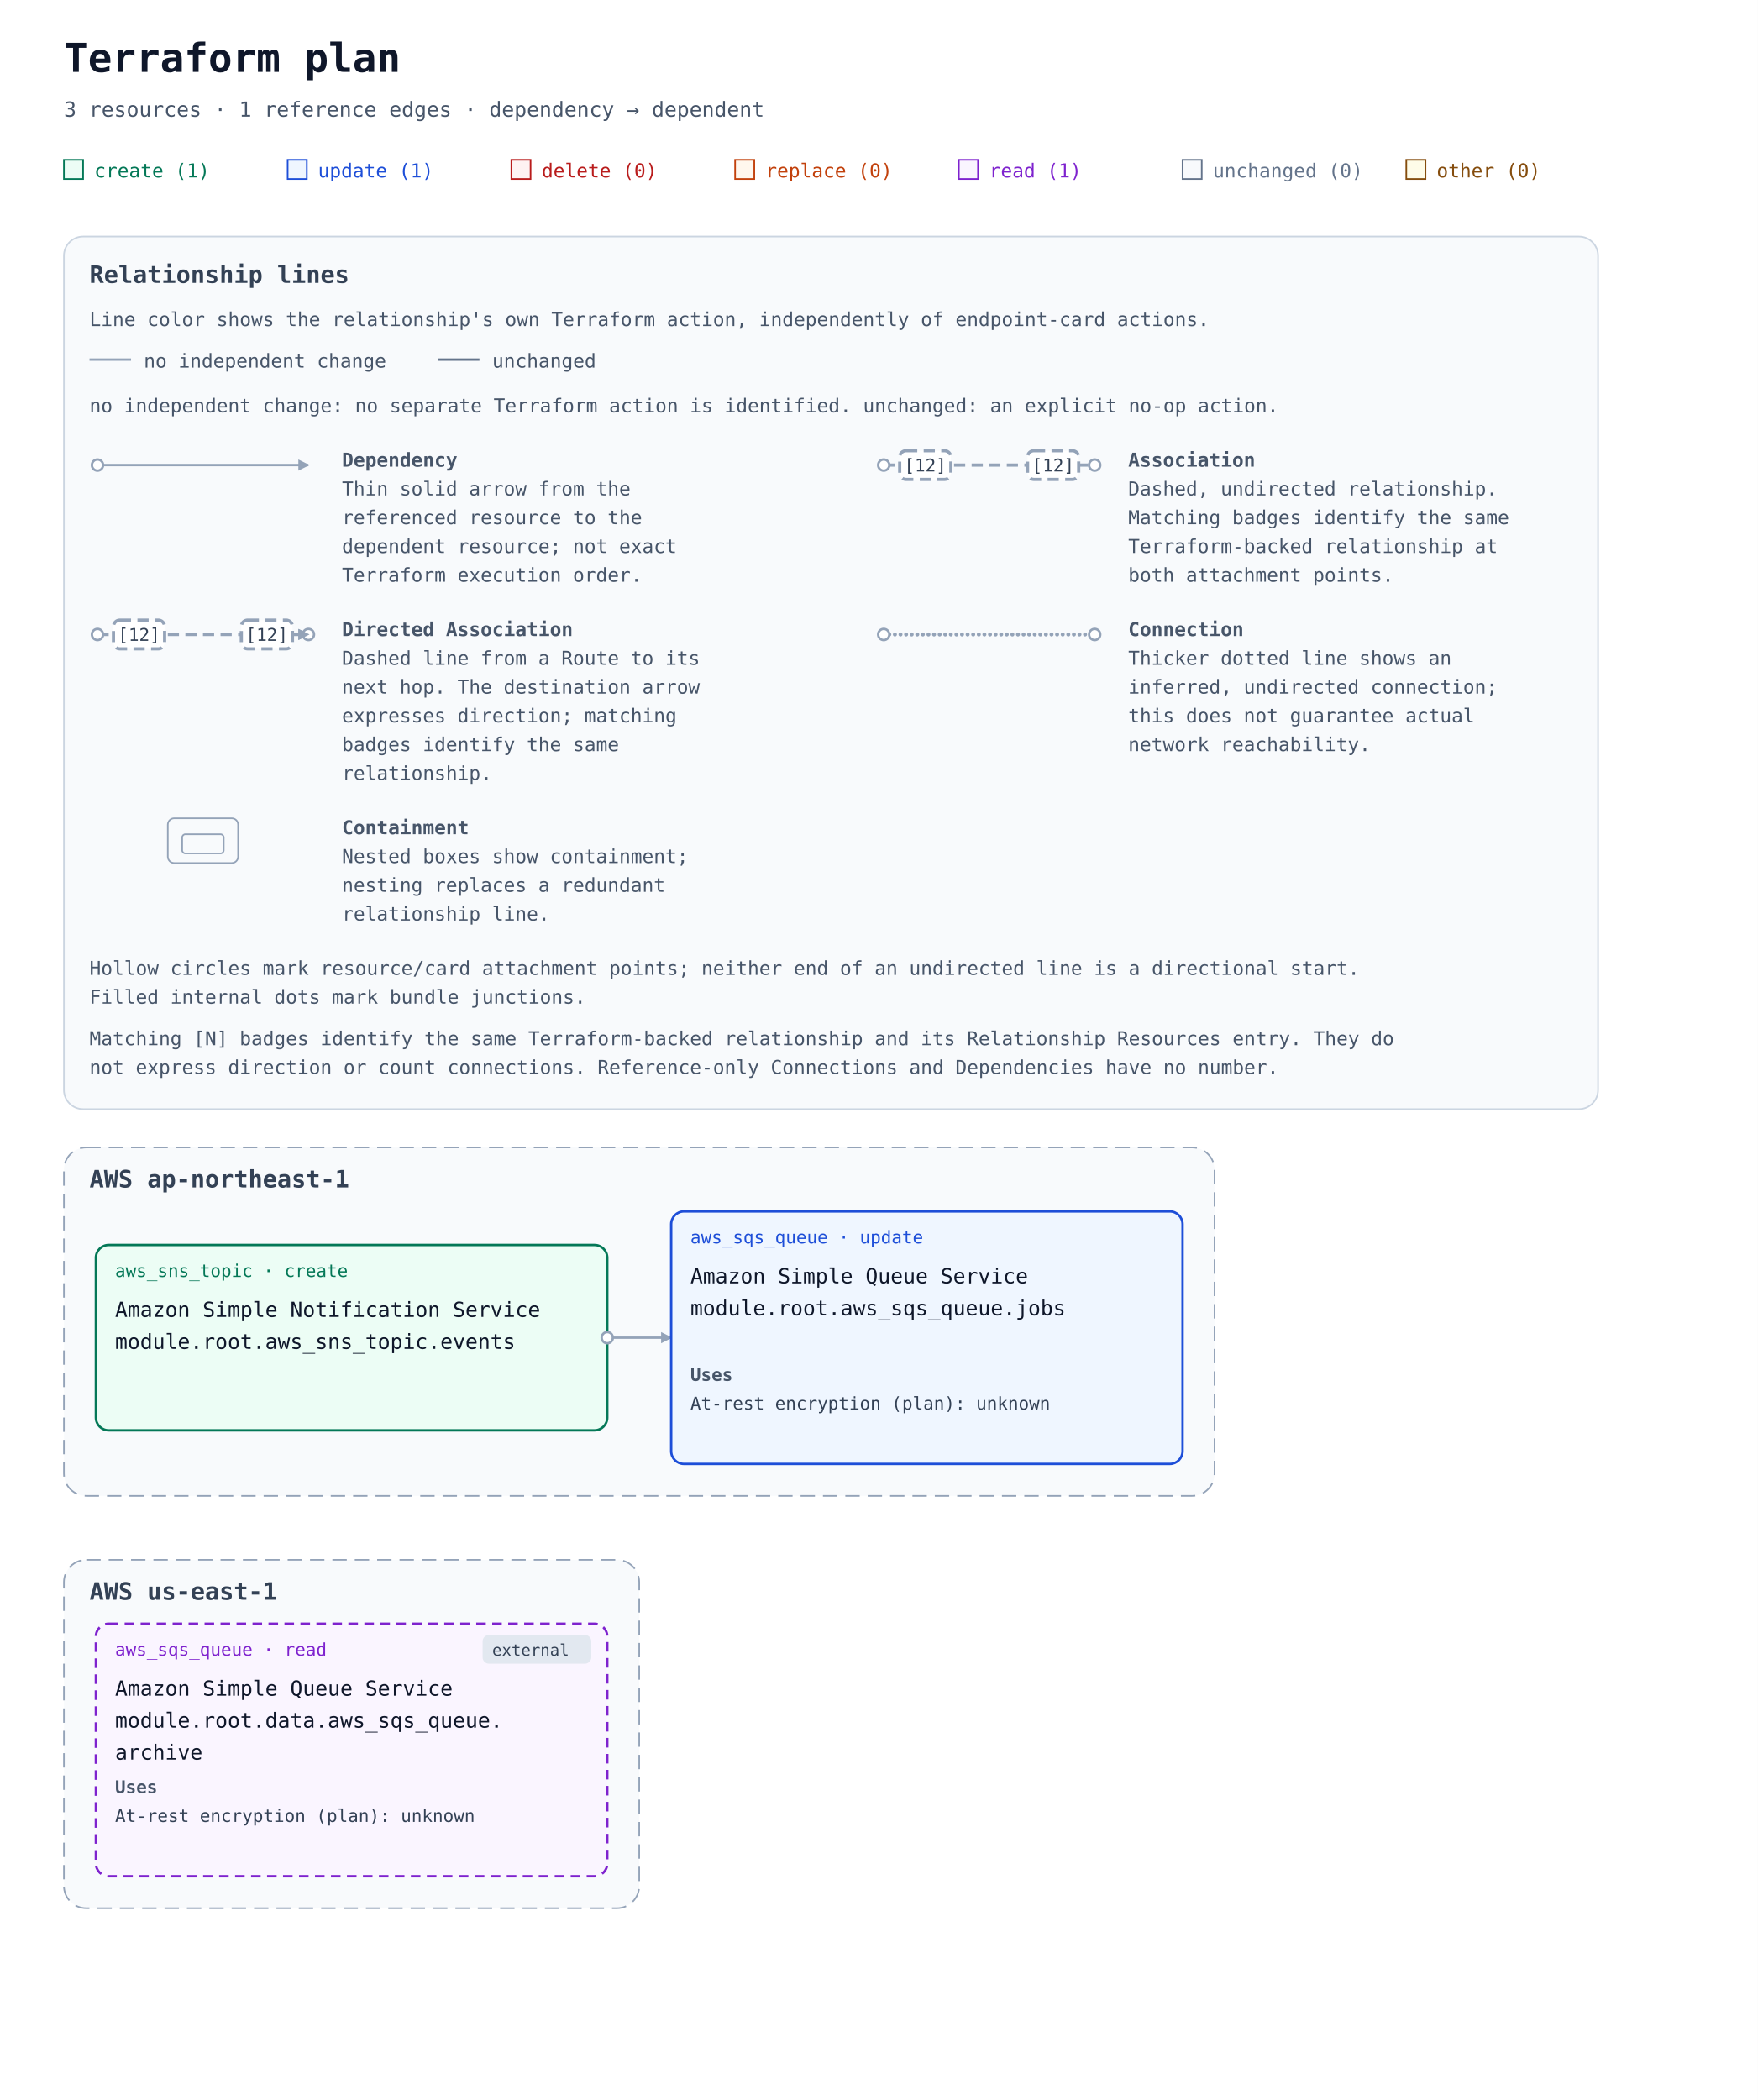
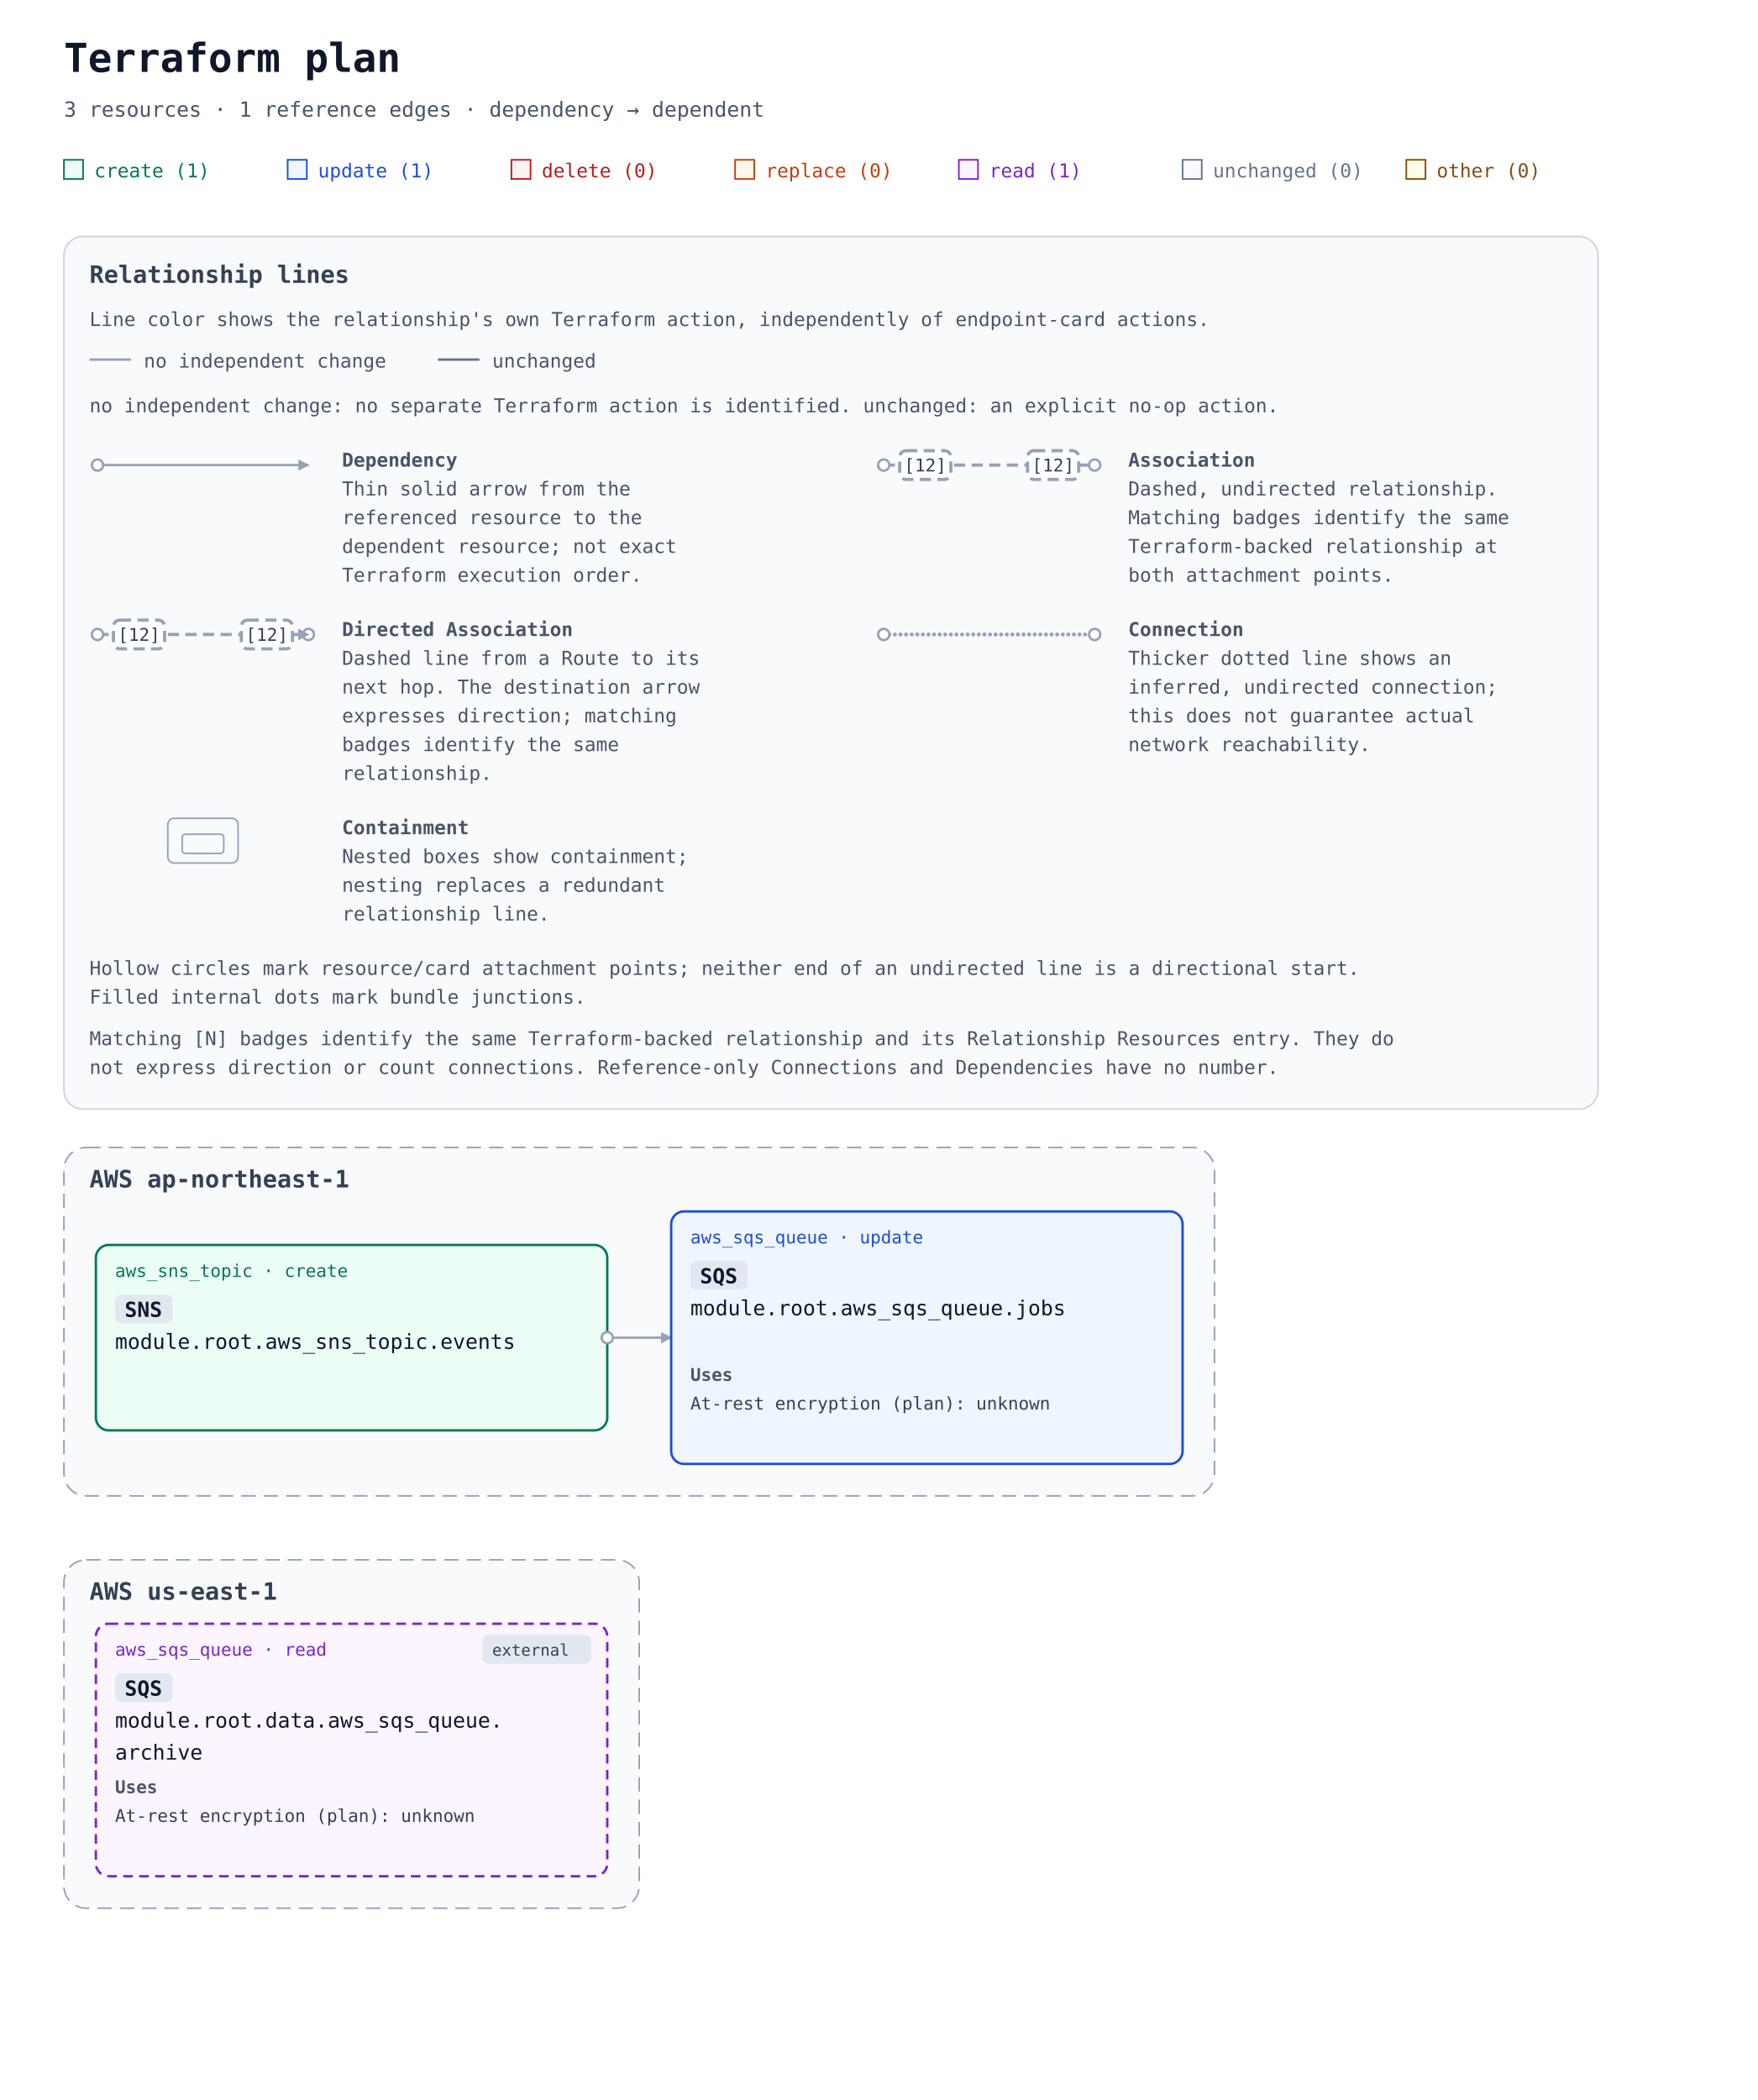
<svg xmlns="http://www.w3.org/2000/svg" width="1100" height="1314" viewBox="0 0 1100 1314" role="img" aria-labelledby="title description">
  <defs>
    <marker id="arrow" viewBox="0 0 10 10" refX="9" refY="5" markerWidth="7" markerHeight="7" markerUnits="userSpaceOnUse" orient="auto-start-reverse">
      <path d="M 0 0 L 10 5 L 0 10 z" fill="#94a3b8" />
    </marker>
  </defs>
  <rect width="100%" height="100%" fill="#ffffff" />
  <g font-family="ui-monospace, SFMono-Regular, Consolas, monospace">
    <text x="40" y="45" font-size="25" font-weight="700" fill="#0f172a">Terraform plan</text>
    <text x="40" y="73" font-size="13" fill="#475569">3 resources · 1 reference edges · dependency → dependent</text>
    <rect x="40" y="100" width="12" height="12" fill="#ecfdf5" stroke="#047857" />
    <text x="59" y="111" font-size="12" fill="#047857">create (1)</text>
    <rect x="180" y="100" width="12" height="12" fill="#eff6ff" stroke="#1d4ed8" />
    <text x="199" y="111" font-size="12" fill="#1d4ed8">update (1)</text>
    <rect x="320" y="100" width="12" height="12" fill="#fef2f2" stroke="#b91c1c" />
    <text x="339" y="111" font-size="12" fill="#b91c1c">delete (0)</text>
    <rect x="460" y="100" width="12" height="12" fill="#fff7ed" stroke="#c2410c" />
    <text x="479" y="111" font-size="12" fill="#c2410c">replace (0)</text>
    <rect x="600" y="100" width="12" height="12" fill="#faf5ff" stroke="#7e22ce" />
    <text x="619" y="111" font-size="12" fill="#7e22ce">read (1)</text>
    <rect x="740" y="100" width="12" height="12" fill="#f8fafc" stroke="#64748b" />
    <text x="759" y="111" font-size="12" fill="#64748b">unchanged (0)</text>
    <rect x="880" y="100" width="12" height="12" fill="#fefce8" stroke="#854d0e" />
    <text x="899" y="111" font-size="12" fill="#854d0e">other (0)</text>
    <g id="relationship-legend" font-size="12" fill="#475569" transform="translate(40 148)">
      <rect width="960" height="546" rx="12" fill="#f8fafc" stroke="#cbd5e1" />
      <text x="16" y="29" font-size="15" font-weight="700" fill="#334155">Relationship lines</text>
      <text x="16" y="56">Line color shows the relationship's own Terraform action, independently of endpoint-card actions.</text>
      <path data-legend-action="none" d="M 16 77 H 42" fill="none" stroke="#94a3b8" stroke-width="1.5" />
      <text x="50" y="82">no independent change</text>
      <path data-legend-action="unchanged" d="M 234 77 H 260" fill="none" stroke="#64748b" stroke-width="1.5" />
      <text x="268" y="82">unchanged</text>
      <text x="16" y="110">no independent change: no separate Terraform action is identified. unchanged: an explicit no-op action.</text>
      <g data-legend-entry="dependency" transform="translate(0 132)">
        <g data-legend-sample="dependency">
          <path data-legend-kind="dependency" data-directionality="directed" d="M 21 11 H 153" fill="none" stroke="#94a3b8" stroke-width="1.5" marker-end="url(#arrow)" />
          <circle data-legend-endpoint="source" cx="21" cy="11" r="3.5" fill="#ffffff" stroke="#94a3b8" stroke-width="1.5" />
        </g>
        <text x="174" y="12" font-weight="700">Dependency</text>
        <text x="174" y="30">Thin solid arrow from the</text>
        <text x="174" y="48">referenced resource to the</text>
        <text x="174" y="66">dependent resource; not exact</text>
        <text x="174" y="84">Terraform execution order.</text>
      </g>
      <g data-legend-entry="association" transform="translate(492 132)">
        <g data-legend-sample="association">
          <path data-legend-kind="association" data-directionality="undirected" d="M 21 11 H 153" fill="none" stroke="#94a3b8" stroke-width="2" stroke-dasharray="7 4" />
          <circle data-legend-endpoint="source" cx="21" cy="11" r="3.5" fill="#ffffff" stroke="#94a3b8" stroke-width="1.5" />
          <circle data-legend-endpoint="target" cx="153" cy="11" r="3.5" fill="#ffffff" stroke="#94a3b8" stroke-width="1.5" />
          <g data-legend-badge="source">
            <rect x="31" y="2" width="32" height="18" rx="4" fill="#ffffff" stroke="#94a3b8" stroke-width="2" stroke-dasharray="7 4" />
            <text x="47" y="15" text-anchor="middle" font-size="11" fill="#334155">[12]</text>
          </g>
          <g data-legend-badge="target">
            <rect x="111" y="2" width="32" height="18" rx="4" fill="#ffffff" stroke="#94a3b8" stroke-width="2" stroke-dasharray="7 4" />
            <text x="127" y="15" text-anchor="middle" font-size="11" fill="#334155">[12]</text>
          </g>
        </g>
        <text x="174" y="12" font-weight="700">Association</text>
        <text x="174" y="30">Dashed, undirected relationship.</text>
        <text x="174" y="48">Matching badges identify the same</text>
        <text x="174" y="66">Terraform-backed relationship at</text>
        <text x="174" y="84">both attachment points.</text>
      </g>
      <g data-legend-entry="directed-association" transform="translate(0 238)">
        <g data-legend-sample="directed-association">
          <path data-legend-kind="directed-association" data-directionality="directed" d="M 21 11 H 153" fill="none" stroke="#94a3b8" stroke-width="2" stroke-dasharray="7 4" marker-end="url(#arrow)" />
          <circle data-legend-endpoint="source" cx="21" cy="11" r="3.5" fill="#ffffff" stroke="#94a3b8" stroke-width="1.5" />
          <circle data-legend-endpoint="target" cx="153" cy="11" r="3.5" fill="#ffffff" stroke="#94a3b8" stroke-width="1.5" />
          <path data-legend-arrow="true" d="M 146.7 7.5 L 153.7 11 L 146.7 14.5 Z" fill="#94a3b8" />
          <g data-legend-badge="source">
            <rect x="31" y="2" width="32" height="18" rx="4" fill="#ffffff" stroke="#94a3b8" stroke-width="2" stroke-dasharray="7 4" />
            <text x="47" y="15" text-anchor="middle" font-size="11" fill="#334155">[12]</text>
          </g>
          <g data-legend-badge="target">
            <rect x="111" y="2" width="32" height="18" rx="4" fill="#ffffff" stroke="#94a3b8" stroke-width="2" stroke-dasharray="7 4" />
            <text x="127" y="15" text-anchor="middle" font-size="11" fill="#334155">[12]</text>
          </g>
        </g>
        <text x="174" y="12" font-weight="700">Directed Association</text>
        <text x="174" y="30">Dashed line from a Route to its</text>
        <text x="174" y="48">next hop. The destination arrow</text>
        <text x="174" y="66">expresses direction; matching</text>
        <text x="174" y="84">badges identify the same</text>
        <text x="174" y="102">relationship.</text>
      </g>
      <g data-legend-entry="connection" transform="translate(492 238)">
        <g data-legend-sample="connection">
          <path data-legend-kind="connection" data-directionality="undirected" d="M 21 11 H 153" fill="none" stroke="#94a3b8" stroke-width="2.5" stroke-dasharray="0 3.5" stroke-linecap="round" />
          <circle data-legend-endpoint="source" cx="21" cy="11" r="3.5" fill="#ffffff" stroke="#94a3b8" stroke-width="1.5" />
          <circle data-legend-endpoint="target" cx="153" cy="11" r="3.5" fill="#ffffff" stroke="#94a3b8" stroke-width="1.5" />
        </g>
        <text x="174" y="12" font-weight="700">Connection</text>
        <text x="174" y="30">Thicker dotted line shows an</text>
        <text x="174" y="48">inferred, undirected connection;</text>
        <text x="174" y="66">this does not guarantee actual</text>
        <text x="174" y="84">network reachability.</text>
      </g>
      <g data-legend-entry="containment" transform="translate(0 362)">
        <g data-legend-sample="containment">
          <g data-legend-kind="containment" fill="none" stroke="#94a3b8">
            <rect x="65" y="2" width="44" height="28" rx="4" />
            <rect x="74" y="12" width="26" height="12" rx="2" />
          </g>
        </g>
        <text x="174" y="12" font-weight="700">Containment</text>
        <text x="174" y="30">Nested boxes show containment;</text>
        <text x="174" y="48">nesting replaces a redundant</text>
        <text x="174" y="66">relationship line.</text>
      </g>
      <text x="16" y="462">Hollow circles mark resource/card attachment points; neither end of an undirected line is a directional start.</text>
      <text x="16" y="480">Filled internal dots mark bundle junctions.</text>
      <text x="16" y="506">Matching [N] badges identify the same Terraform-backed relationship and its Relationship Resources entry. They do</text>
      <text x="16" y="524">not express direction or count connections. Reference-only Connections and Dependencies have no number.</text>
    </g>
    <g transform="translate(0 558)">
      <g data-architecture="true" transform="translate(0 0)">
        <g data-deployment-scope="true" data-scope-provider="AWS" data-region="ap-northeast-1">
          <rect x="40" y="160" width="720" height="218" rx="14" fill="#f8fafc" stroke="#94a3b8" stroke-dasharray="9 5" />
          <text x="56" y="185" font-size="15" font-weight="700" fill="#334155">AWS ap-northeast-1</text>
        </g>
        <g data-deployment-scope="true" data-scope-provider="AWS" data-region="us-east-1">
          <rect x="40" y="418" width="360" height="218" rx="14" fill="#f8fafc" stroke="#94a3b8" stroke-dasharray="9 5" />
          <text x="56" y="443" font-size="15" font-weight="700" fill="#334155">AWS us-east-1</text>
        </g>
        <path d="M 380 279 L 420 279 " data-edge-kind="dependency" data-directionality="directed" data-source="resource-6177735f736e735f746f7069632e6576656e7473-current" data-target="resource-6177735f7371735f71756575652e6a6f6273-current" fill="none" stroke="#94a3b8" stroke-width="1.5" stroke-linejoin="round" marker-end="url(#arrow)" />
        <g id="resource-6177735f736e735f746f7069632e6576656e7473-current" data-architecture-id="terraform:6177735f736e735f746f7069632e6576656e7473-current" data-qualified-address="module.root.aws_sns_topic.events" data-terraform-address="aws_sns_topic.events">
          <rect x="60" y="221" width="320" height="116" rx="8" fill="#ecfdf5" stroke="#047857" stroke-width="1.5" data-mode="managed" />
          <text x="72" y="241" font-size="11" fill="#047857">aws_sns_topic · create</text>
-           <text data-service-name="true" x="72" y="266" font-size="13" fill="#0f172a" xml:space="preserve">Amazon Simple Notification Service</text>
+           <rect data-service-badge="true" data-service-full-name="Amazon Simple Notification Service" x="72" y="252" width="36" height="18" rx="4" fill="#e2e8f0" />
+           <text data-service-name="true" x="78" y="266" font-size="13" font-weight="700" fill="#0f172a" xml:space="preserve">SNS</text>
          <text x="72" y="286" font-size="13" fill="#0f172a" xml:space="preserve">module.root.aws_sns_topic.events</text>
        </g>
        <g id="resource-6177735f7371735f71756575652e6a6f6273-current" data-architecture-id="terraform:6177735f7371735f71756575652e6a6f6273-current" data-qualified-address="module.root.aws_sqs_queue.jobs" data-terraform-address="aws_sqs_queue.jobs">
          <rect x="420" y="200" width="320" height="158" rx="8" fill="#eff6ff" stroke="#1d4ed8" stroke-width="1.5" data-mode="managed" />
          <text x="432" y="220" font-size="11" fill="#1d4ed8">aws_sqs_queue · update</text>
-           <text data-service-name="true" x="432" y="245" font-size="13" fill="#0f172a" xml:space="preserve">Amazon Simple Queue Service</text>
+           <rect data-service-badge="true" data-service-full-name="Amazon Simple Queue Service" x="432" y="231" width="36" height="18" rx="4" fill="#e2e8f0" />
+           <text data-service-name="true" x="438" y="245" font-size="13" font-weight="700" fill="#0f172a" xml:space="preserve">SQS</text>
          <text x="432" y="265" font-size="13" fill="#0f172a" xml:space="preserve">module.root.aws_sqs_queue.jobs</text>
          <g data-resource-references="true">
            <text x="432" y="306" font-size="11" font-weight="700" fill="#475569">Uses</text>
            <g>
              <text x="432" y="324" font-size="11" fill="#334155" xml:space="preserve">At-rest encryption (plan): unknown</text>
            </g>
          </g>
        </g>
        <g id="resource-646174612e6177735f7371735f71756575652e61726368697665-current" data-architecture-id="terraform:646174612e6177735f7371735f71756575652e61726368697665-current" data-qualified-address="module.root.data.aws_sqs_queue.archive" data-terraform-address="data.aws_sqs_queue.archive">
          <rect x="60" y="458" width="320" height="158" rx="8" fill="#faf5ff" stroke="#7e22ce" stroke-width="1.5" data-mode="data" stroke-dasharray="6 4" />
          <g data-external="true">
            <rect x="302" y="465" width="68" height="18" rx="4" fill="#e2e8f0" />
            <text x="308" y="478" font-size="10" fill="#334155">external</text>
          </g>
          <text x="72" y="478" font-size="11" fill="#7e22ce">aws_sqs_queue · read</text>
-           <text data-service-name="true" x="72" y="503" font-size="13" fill="#0f172a" xml:space="preserve">Amazon Simple Queue Service</text>
+           <rect data-service-badge="true" data-service-full-name="Amazon Simple Queue Service" x="72" y="489" width="36" height="18" rx="4" fill="#e2e8f0" />
+           <text data-service-name="true" x="78" y="503" font-size="13" font-weight="700" fill="#0f172a" xml:space="preserve">SQS</text>
          <text x="72" y="523" font-size="13" fill="#0f172a" xml:space="preserve">module.root.data.aws_sqs_queue.</text>
          <text x="72" y="543" font-size="13" fill="#0f172a" xml:space="preserve">archive</text>
          <g data-resource-references="true">
            <text x="72" y="564" font-size="11" font-weight="700" fill="#475569">Uses</text>
            <g>
              <text x="72" y="582" font-size="11" fill="#334155" xml:space="preserve">At-rest encryption (plan): unknown</text>
            </g>
          </g>
        </g>
        <g data-endpoints="true" data-source="resource-6177735f736e735f746f7069632e6576656e7473-current" data-target="resource-6177735f7371735f71756575652e6a6f6273-current" aria-hidden="true">
          <circle data-endpoint="source" cx="380" cy="279" r="3.5" fill="#ffffff" stroke="#94a3b8" stroke-width="1.5" />
        </g>
      </g>
    </g>
  </g>
</svg>
